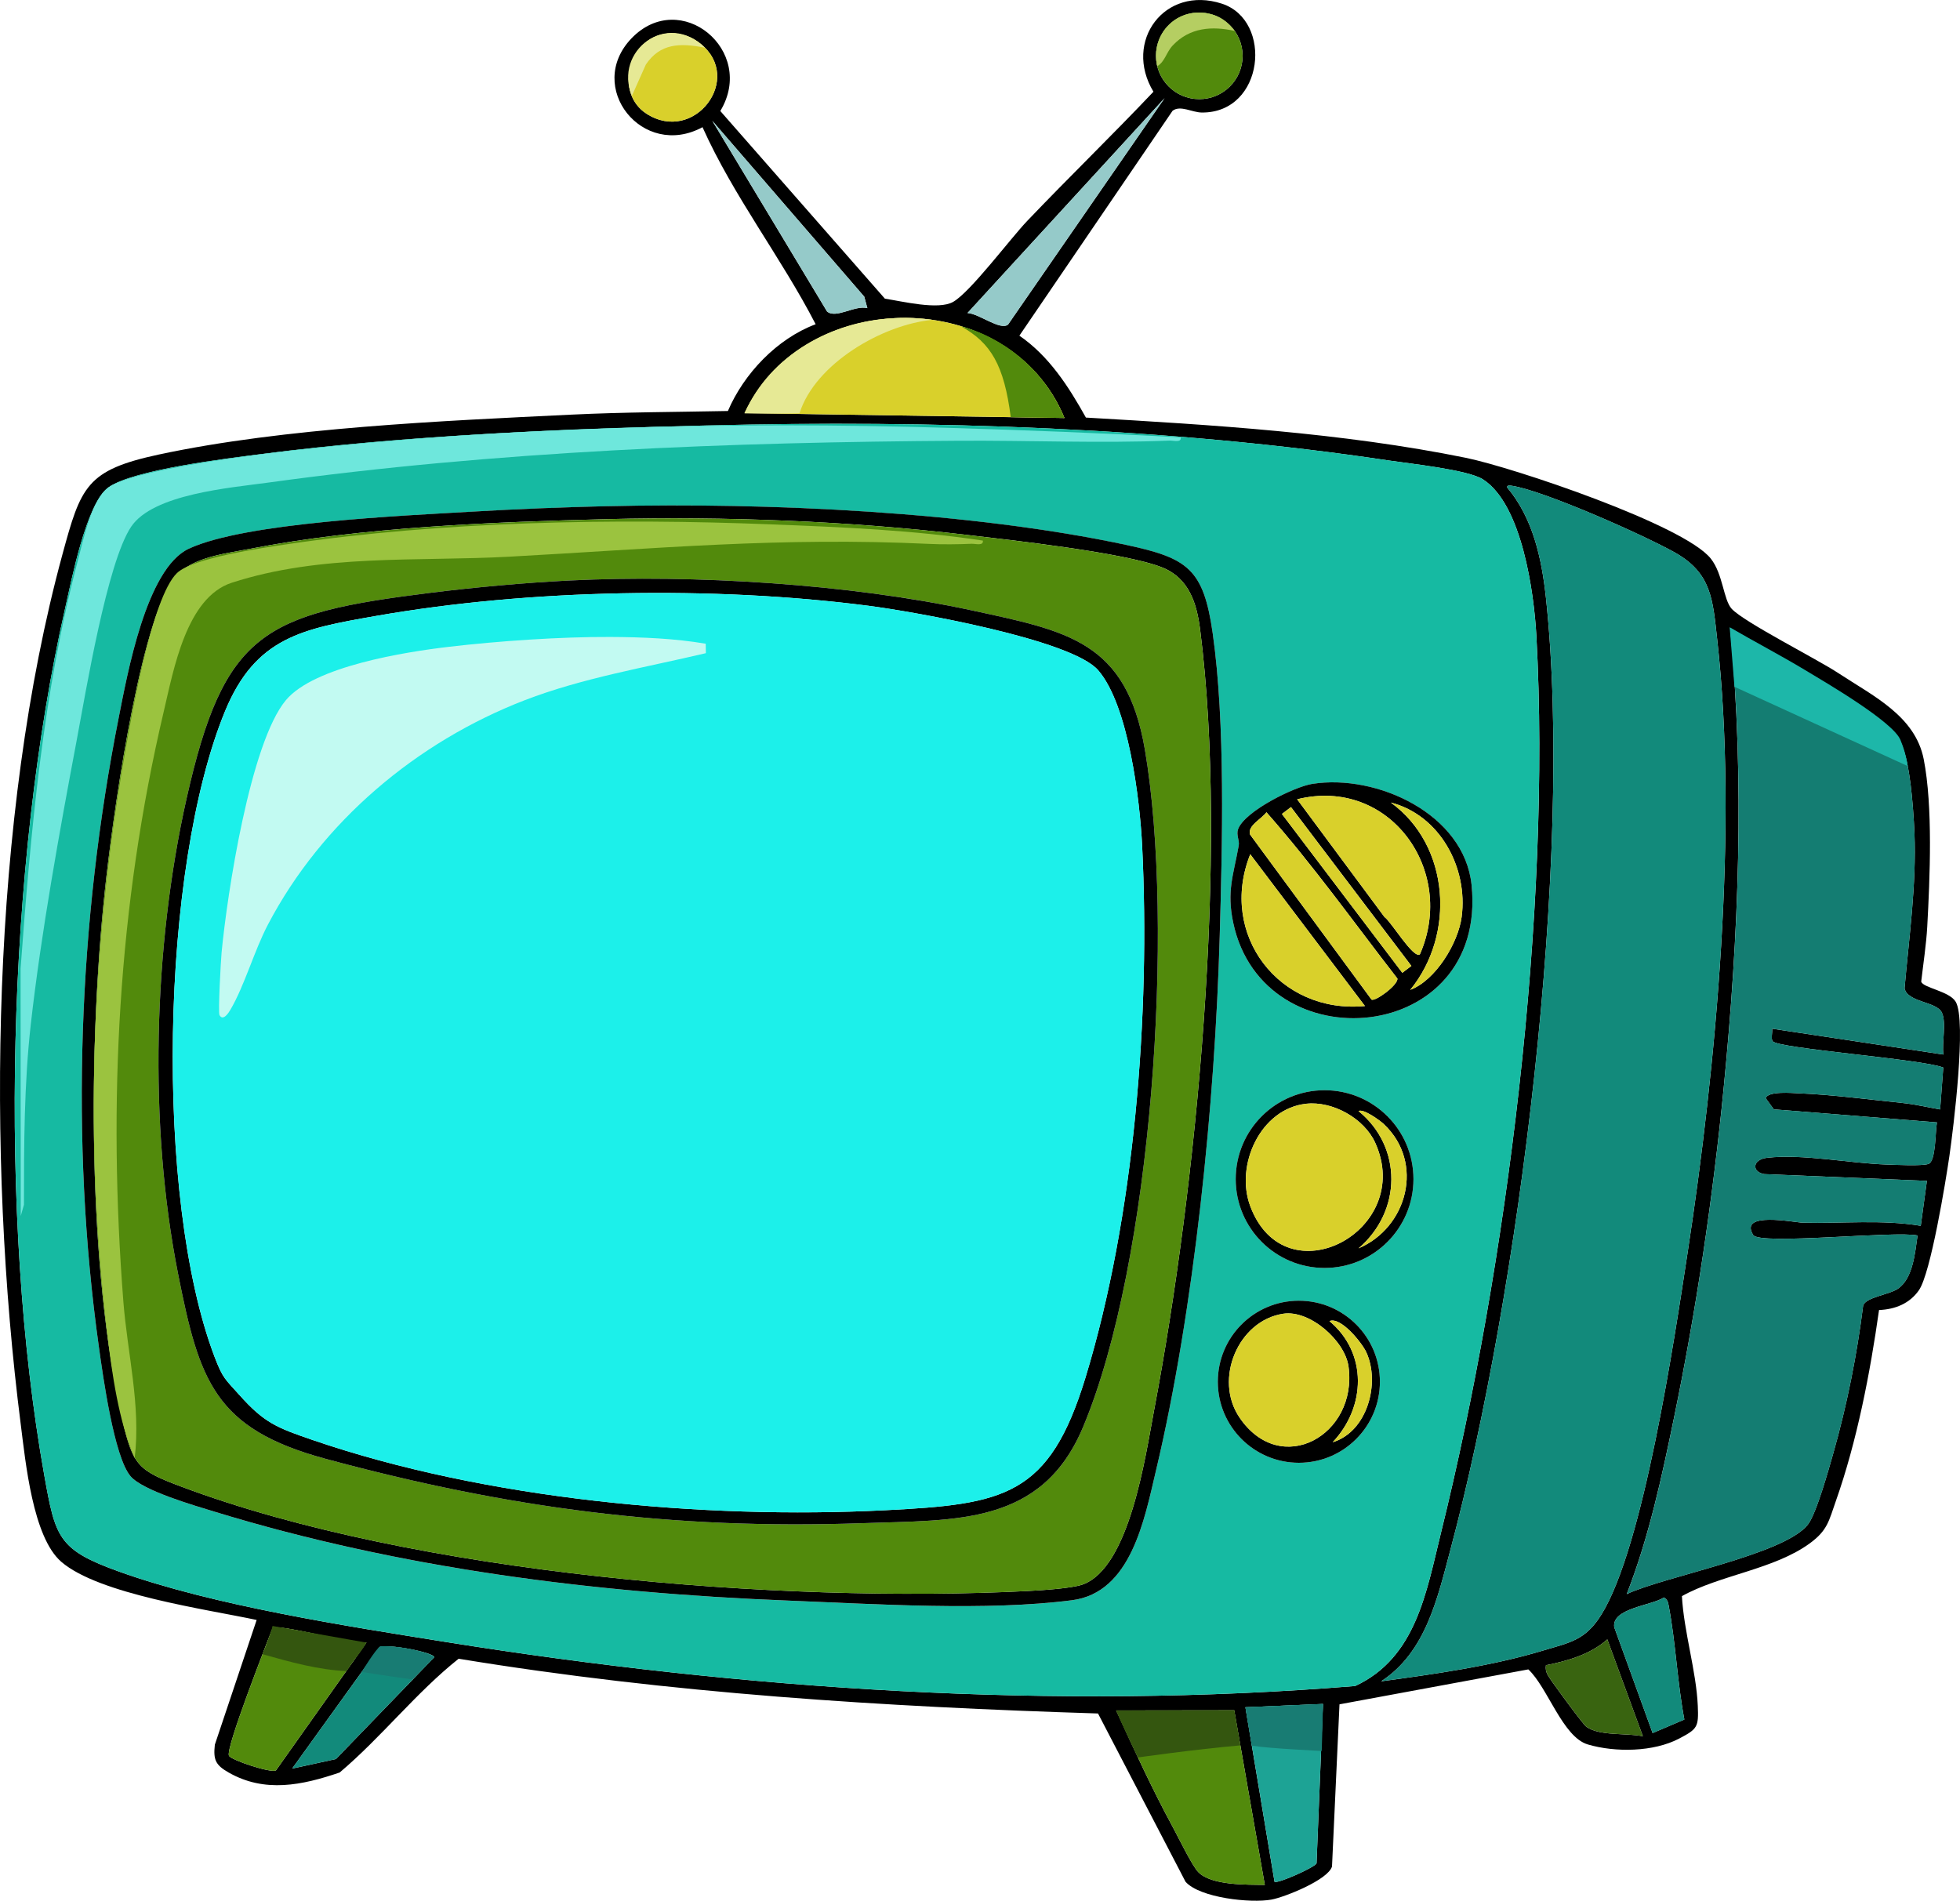
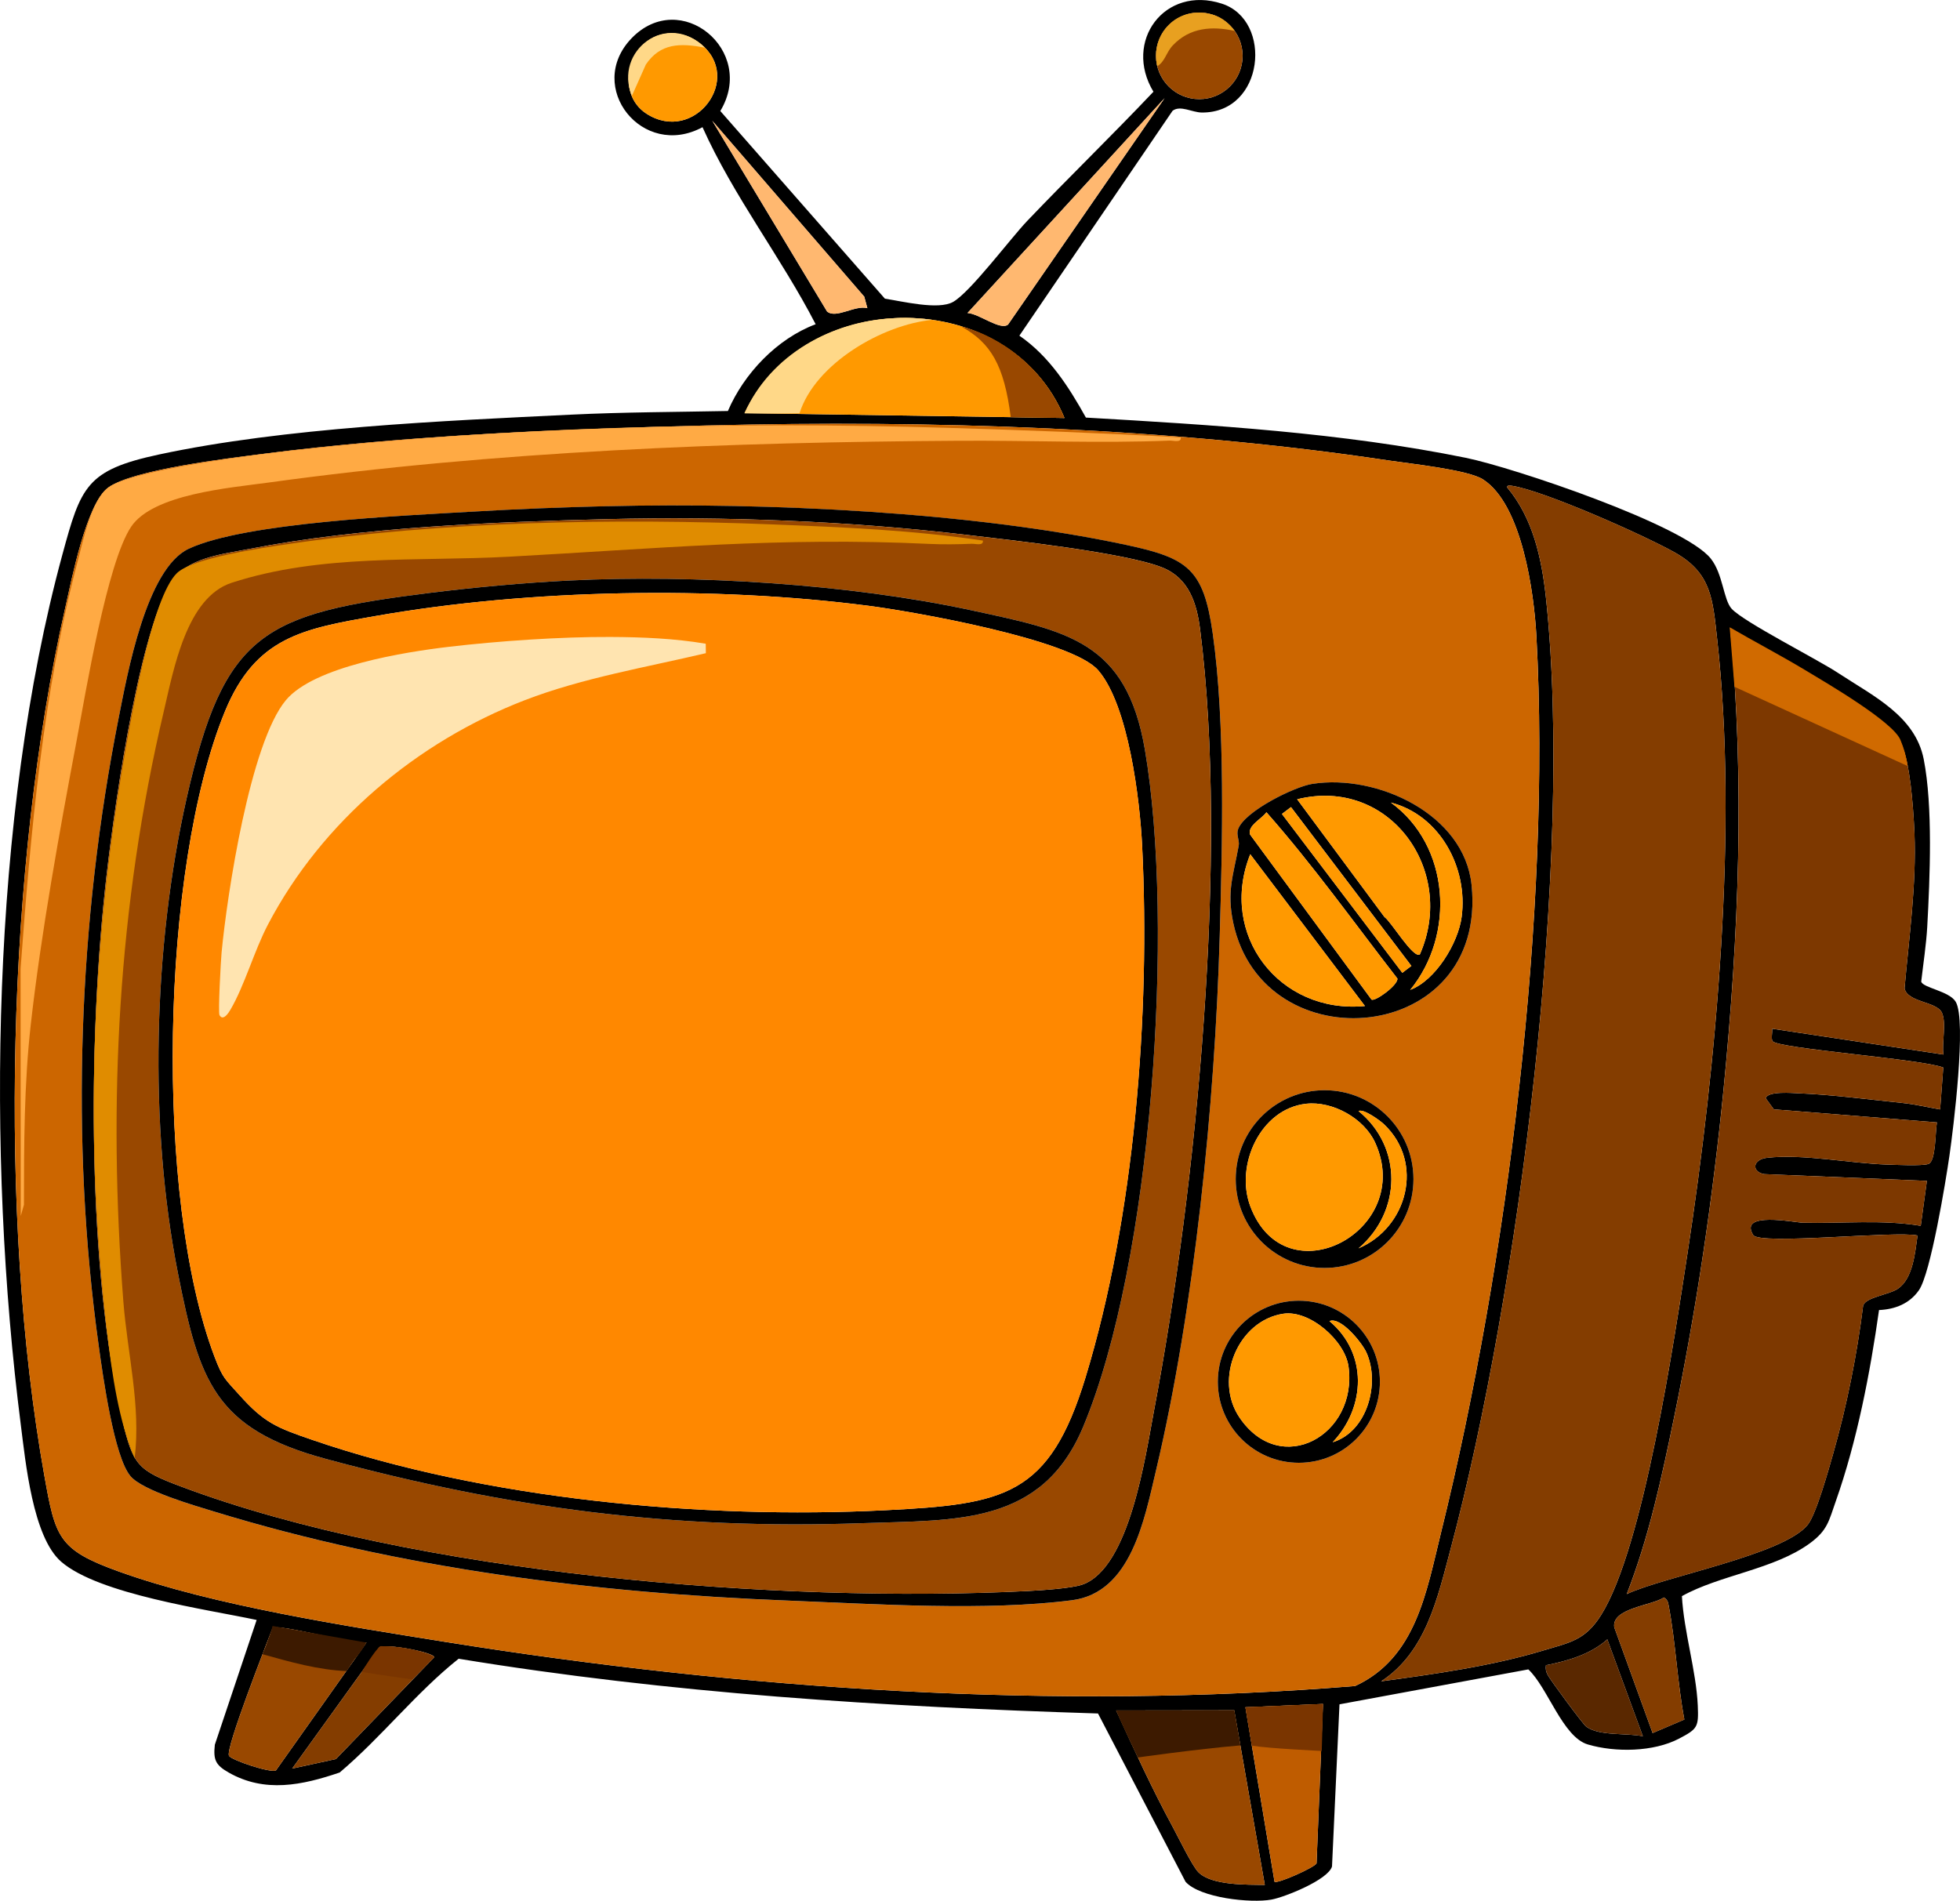
<svg xmlns="http://www.w3.org/2000/svg" version="1.1" width="924.24" height="896.39">
  <svg id="SvgjsSvg1006" data-name="Layer 1" viewBox="0 0 924.24 896.39">
    <defs>
      <style>
      .cls-1 {
-         fill: #187c73;
+         fill: #7a3500;
      }

      .cls-2 {
-         fill: #6ee7dc;
+         fill: #ffaa44;
      }

      .cls-3 {
-         fill: #c2faf2;
+         fill: #ffe4b0;
      }

      .cls-4 {
-         fill: #128a7b;
+         fill: #843d00;
      }

      .cls-5 {
-         fill: #b5ce62;
+         fill: #e8a020;
      }

      .cls-6 {
-         fill: #95cac9;
+         fill: #ffb870;
      }

      .cls-7 {
-         fill: #147d72;
+         fill: #7d3800;
      }

      .cls-8 {
-         fill: #1cf0ea;
+         fill: #ff8800;
      }

      .cls-9 {
-         fill: #16baa2;
+         fill: #cc6600;
      }

      .cls-10 {
-         fill: #396410;
+         fill: #5a2800;
      }

      .cls-11 {
-         fill: #d9d02b;
+         fill: #ff9900;
      }

      .cls-12 {
-         fill: #9bc33f;
+         fill: #e08c00;
      }

      .cls-13 {
-         fill: #1db7a9;
+         fill: #d06a00;
      }

      .cls-14 {
-         fill: #34560f;
+         fill: #3d1a00;
      }

      .cls-15 {
-         fill: #1da395;
+         fill: #bf5c00;
      }

      .cls-16 {
-         fill: #e6e995;
+         fill: #ffd888;
      }

      .cls-17 {
-         fill: #528a0c;
+         fill: #994800;
      }
    </style>
    </defs>
    <path d="M886.06,617.81c-4.19,29.69-10.39,61.83-20.37,90.11-3.3,9.36-3.87,13.73-12.16,19.83-16.9,12.42-42.49,14.97-60.42,24.99.89,16.66,6.77,35.35,7.48,51.64.44,10.1-.1,10.97-8.8,15.54-12.06,6.33-30.07,6.59-43.04,2.77-11.86-3.49-18.94-26.92-28.06-35.4l-89.05,16.47-3.53,76.47c-1.84,6.32-22.33,14.48-28.56,15.62-9.73,1.77-33.68-.77-40.5-8.4l-41.28-79.37c-100.89-3.16-201.94-9.44-301.5-25.82-20.02,15.9-36.34,36.96-56.09,53.65-17.69,6.02-35.33,9.76-52.42-.02-6.13-3.51-7.23-5.97-6.45-13.1l19.71-58.81c-23.48-5.03-74.39-12.07-92.16-27.47-13.44-11.66-16.82-47.11-19.07-64.74-16.19-126.78-14.01-286.43,19.59-410.08,8.78-32.31,11.32-40,45.6-47.35,59.09-12.66,133.69-15.85,194.53-18.8,24.52-1.19,49.12-1.22,73.73-1.71,7.57-17.69,23.19-34.1,41.38-40.92-16.18-31.4-38.71-60.26-53.35-92.93-28.28,15.33-55.48-18.98-33.49-41.89,23.02-23.98,59.08,5.76,41.88,34.26l77.62,88.51c7.97,1.17,25.2,5.51,32.19,1.5,8.2-4.7,26.9-29.77,34.94-38.2,19.56-20.51,40-40.31,59.5-60.9-14.35-23.7,5.23-50.36,32.3-41.52,24.19,7.9,20,51.58-9.5,51.33-4.56-.04-10.1-3.59-13.78-.83l-72.24,106.06c14.02,9.64,23.24,24.03,31.37,38.63,59.23,3.42,120.96,7.15,179.12,18.97,22.17,4.51,102.87,31.59,115.53,47.52,5.8,7.29,5.94,19.37,9.85,23.67,5.72,6.28,40.07,23.6,50.37,30.39,16.32,10.75,36.18,20.12,40.2,40.56,4.38,22.26,2.92,56.04,1.66,79.07-.44,8.08-1.9,17.65-2.84,25.81.74,2.94,13.32,4.48,16.28,9.54,5.2,8.89-1.1,59.6-2.98,72.64-1.76,12.19-8.84,55.38-14.37,63.35-4.38,6.32-11.22,9.04-18.82,9.37ZM585.95,26.34c0-11.28-9.14-20.42-20.42-20.42s-20.42,9.14-20.42,20.42,9.14,20.42,20.42,20.42,20.42-9.14,20.42-20.42ZM312.6,16.14c-16.33,3.32-22.63,27.91-7.72,37.5,22.51,14.47,45.98-16.69,25.42-33.04-5-3.97-11.37-5.74-17.7-4.46ZM549.17,46.28l-92.95,101.34c5.44.25,15.36,8.36,19.12,5.46l73.83-106.8ZM409,145.32l-1.45-5.4-71.68-82.97,54.11,89.92c4.18,3.65,13.14-3.1,19.02-1.54ZM501.94,197.12c-25.76-62.5-122.33-62.57-150.86-2.29l150.86,2.29ZM334.02,200.63c-68.56,1.71-142.65,4.69-210.51,13.48-15.97,2.07-61.03,7.36-72.51,15.87-10.4,7.7-17.3,43.77-20.38,57.33C3.23,407.93-.91,573.91,20.88,695.73c5.27,29.49,6.54,35.11,35.31,45.45,44.48,15.98,106.92,25.65,154.21,33.21,140.12,22.41,287.03,32.26,428.61,20.74,28.77-13.27,33.6-44.43,40.49-72.27,31.29-126.51,52.05-292.82,44.99-422.93-1.1-20.32-6.75-62.01-25.19-73.85-7.1-4.56-34.44-7.41-44.42-8.91-103.47-15.57-216.12-19.14-320.85-16.53ZM651.28,792.91c25-3.39,52.04-7.18,76.19-14.46,12.75-3.84,19.96-4.79,27.48-16.71,20.09-31.83,34.64-130.5,40.84-170.97,13.59-88.7,23.89-200.3,13.95-289.25-2.1-18.82-2.6-31.19-19.99-40.97-14.46-8.13-61.68-29.14-76.75-31.44-.9-.14-2.51-.4-2.29.77,12.14,14.47,16.27,33.43,18.26,51.84,13.27,122.99-12.74,328.2-44.92,448.75-6.18,23.14-11.61,48.63-32.77,62.45ZM916.41,497.32c-.81-5.52,1.54-15.03-.75-19.82-2.51-5.24-16.32-4.75-17.57-11.45,2.15-24.35,5.63-48.66,4.67-73.18-.25-6.33-.99-16.42-1.78-22.6-.78-6.09-2.19-15.55-5.05-20.86-5.13-9.54-25.13-18.09-33.58-25.84l-46.5-27.39c6.99,72.13,4.02,145.02-3.07,217.12-5.06,51.43-12.89,104.39-23.33,154.96-5.81,28.16-11.91,56.77-22.37,83.51,17.82-8.35,74.1-18.55,85.37-32.71,4.04-5.08,9.92-26.29,12.03-33.68,6.41-22.46,11.2-46.51,14.09-69.71,1.37-3.97,12.22-5.04,16.44-7.94,7.12-4.89,8.05-17.14,9.21-25.07-9.97-2.33-74.51,4.62-77.5-.21-7.01-11.34,19.44-5.92,23.34-5.83,18.53.46,37.41-1.57,55.67,1.47l2.89-21.19-76.78-3.2c-5.93-1.07-5.53-6.9,1.44-7.69,16.93-1.92,39,2.62,56.39,3.19,4.31.14,16.54.75,19.66-.28,3.6-1.19,3.21-15.32,4.03-19.6l-76.91-6.15-3.85-5.27c1.1-3.47,12.56-2.42,15.97-2.28,15.1.61,33.4,2.98,48.76,4.57,5.78.6,11.81,2.03,17.53,3.02l1.49-19.75c-9.59-3.97-78.37-8.98-80.5-12.46-.81-1.32.04-4.12-.22-5.87l80.76,12.19ZM794.26,810.94c-3.35-17.64-4.05-36.18-7.4-53.78-.34-1.79-.6-2.75-2.23-3.8-5.69,3.86-24.73,5.04-23.43,14.05l18.09,49.9,14.97-6.38ZM172.81,774.66c-6.8.57-41.43-8.9-44.25-6.97-2.77,7.33-22.43,57.21-20.58,60.37,1.19,2.03,19.63,8.2,22.15,6.86l42.68-60.26ZM774.7,818.83l-16.77-45.7c-7.97,7.09-18.64,10.14-28.94,12.2-.25,1.74,0,2.96.79,4.53,1.18,2.33,16.72,23.36,18.22,24.44,6.28,4.53,18.91,2.87,26.69,4.53ZM137.77,834.06l20.64-4.49,46.4-48.05c-.47-2.27-22.42-6.57-25.91-4.61l-41.12,57.15ZM623.86,803.59l-36.58,1.55,13.72,82.28c1.22,1.18,19.33-6.92,19.82-8.71l3.03-75.12ZM596.42,888.92l-14.42-82.34-55.66.08c8.41,18.41,16.97,37.08,26.63,54.88,2.65,4.88,9.16,18.37,12.13,21.39,6.2,6.29,22.86,5.87,31.32,5.99Z" />
    <path class="cls-9" d="M334.02,200.63c104.73-2.61,217.39.96,320.85,16.53,9.98,1.5,37.32,4.36,44.42,8.91,18.44,11.84,24.09,53.53,25.19,73.85,7.05,130.11-13.7,296.42-44.99,422.93-6.89,27.84-11.72,59-40.49,72.27-141.58,11.52-288.48,1.67-428.61-20.74-47.29-7.56-109.73-17.23-154.21-33.21-28.77-10.34-30.04-15.96-35.31-45.45C-.91,573.91,3.23,407.93,30.62,287.31c3.08-13.57,9.98-49.63,20.38-57.33,11.48-8.5,56.54-13.8,72.51-15.87,67.86-8.79,141.95-11.77,210.51-13.48ZM286.78,238.72c-21.33.5-43.12,1.37-64.43,2.61-31.63,1.85-106.93,5.07-133.37,17.49-20.09,9.43-28.98,59.35-33.02,79.74-19.01,95.81-22.93,199.58-9.37,296.41,1.9,13.55,7.17,52.05,14.96,61.23,5.82,6.84,30.14,13.83,39.64,16.74,87.51,26.79,179.09,38.33,270.45,41.92,41.13,1.62,93.45,5.04,133.94-.18,27.81-3.59,34.08-38.17,39.51-61.06,18.09-76.26,27.81-173.3,30.06-251.84,1.24-43.47,2.74-100.67-3.3-143.11-4.32-30.36-11.77-35.46-40.64-41.64-73.36-15.7-169.36-20.03-244.43-18.29ZM618.88,369.68c-8.61,1.35-32.03,12.95-35.06,21.39-.98,2.72.75,5.19.3,7.72-2.5,14-5.77,21.45-2.58,36.45,14.23,66.85,120.15,57.73,112.38-17.9-3.44-33.5-44.71-52.4-75.04-47.65ZM666.52,556.06c0-23.15-18.76-41.91-41.91-41.91s-41.91,18.76-41.91,41.91,18.76,41.91,41.91,41.91,41.91-18.76,41.91-41.91ZM650.7,651.63c0-21.11-17.11-38.22-38.22-38.22s-38.22,17.11-38.22,38.22,17.11,38.22,38.22,38.22,38.22-17.11,38.22-38.22Z" />
    <path class="cls-4" d="M651.28,792.91c21.16-13.82,26.59-39.31,32.77-62.45,32.19-120.54,58.19-325.75,44.92-448.75-1.99-18.41-6.12-37.37-18.26-51.84-.22-1.17,1.38-.91,2.29-.77,15.08,2.3,62.3,23.31,76.75,31.44,17.39,9.78,17.88,22.14,19.99,40.97,9.94,88.96-.36,200.55-13.95,289.25-6.2,40.47-20.75,139.13-40.84,170.97-7.52,11.92-14.73,12.87-27.48,16.71-24.15,7.28-51.18,11.07-76.19,14.46Z" />
    <path class="cls-7" d="M916.41,497.32l-80.76-12.19c.26,1.76-.59,4.55.22,5.87,2.13,3.48,70.91,8.49,80.5,12.46l-1.49,19.75c-5.72-.99-11.75-2.42-17.53-3.02-15.36-1.59-33.66-3.97-48.76-4.57-3.41-.14-14.87-1.19-15.97,2.28l3.85,5.27,76.91,6.15c-.82,4.27-.43,18.41-4.03,19.6-3.12,1.03-15.35.42-19.66.28-17.4-.57-39.46-5.1-56.39-3.19-6.97.79-7.37,6.61-1.44,7.69l76.78,3.2-2.89,21.19c-18.27-3.04-37.14-1-55.67-1.47-3.9-.1-30.35-5.51-23.34,5.83,2.99,4.83,67.53-2.11,77.5.21-1.16,7.93-2.09,20.18-9.21,25.07-4.23,2.9-15.07,3.97-16.44,7.94-2.89,23.2-7.69,47.26-14.09,69.71-2.11,7.39-7.99,28.6-12.03,33.68-11.27,14.16-67.54,24.37-85.37,32.71,10.47-26.74,16.57-55.36,22.37-83.51,10.43-50.57,18.27-103.52,23.33-154.96,7.09-72.1,10.06-144.99,3.07-217.12l46.5,27.39c8.45,7.76,28.45,16.3,33.58,25.84,2.86,5.31,4.27,14.77,5.05,20.86.79,6.18,1.54,16.26,1.78,22.6.95,24.53-2.53,48.83-4.67,73.18,1.25,6.7,15.06,6.21,17.57,11.45,2.29,4.78-.06,14.3.75,19.82Z" />
    <path class="cls-11" d="M501.94,197.12l-150.86-2.29c28.53-60.28,125.1-60.21,150.86,2.29Z" />
    <path class="cls-17" d="M596.42,888.92c-8.46-.12-25.13.3-31.32-5.99-2.97-3.02-9.48-16.51-12.13-21.39-9.66-17.8-18.21-36.47-26.63-54.88l55.66-.08,14.42,82.34Z" />
    <path class="cls-17" d="M172.81,774.66l-42.68,60.26c-2.52,1.34-20.96-4.83-22.15-6.86-1.85-3.16,17.81-53.04,20.58-60.37,2.82-1.93,37.45,7.54,44.25,6.97Z" />
    <path class="cls-15" d="M623.86,803.59l-3.03,75.12c-.49,1.79-18.6,9.89-19.82,8.71l-13.72-82.28,36.58-1.55Z" />
    <path class="cls-6" d="M549.17,46.28l-73.83,106.8c-3.76,2.9-13.69-5.2-19.12-5.46l92.95-101.34Z" />
    <path class="cls-11" d="M312.6,16.14c6.33-1.29,12.71.49,17.7,4.46,20.56,16.35-2.91,47.51-25.42,33.04-14.91-9.59-8.62-34.18,7.72-37.5Z" />
    <circle class="cls-17" cx="565.53" cy="26.34" r="20.42" />
    <path class="cls-4" d="M137.77,834.06l41.12-57.15c3.49-1.96,25.44,2.34,25.91,4.61l-46.4,48.05-20.64,4.49Z" />
    <path class="cls-4" d="M794.26,810.94l-14.97,6.38-18.09-49.9c-1.3-9.01,17.74-10.19,23.43-14.05,1.62,1.04,1.89,2.01,2.23,3.8,3.35,17.6,4.06,36.14,7.4,53.78Z" />
    <path class="cls-10" d="M774.7,818.83c-7.78-1.66-20.42,0-26.69-4.53-1.5-1.09-17.05-22.12-18.22-24.44-.79-1.57-1.04-2.79-.79-4.53,10.3-2.06,20.96-5.12,28.94-12.2l16.77,45.7Z" />
    <path class="cls-6" d="M409,145.32c-5.88-1.56-14.83,5.19-19.02,1.54l-54.11-89.92,71.68,82.97,1.45,5.4Z" />
    <path d="M286.78,238.72c75.07-1.75,171.07,2.58,244.43,18.29,28.87,6.18,36.32,11.28,40.64,41.64,6.04,42.44,4.54,99.64,3.3,143.11-2.24,78.54-11.96,175.58-30.06,251.84-5.43,22.89-11.7,57.47-39.51,61.06-40.49,5.23-92.81,1.8-133.94.18-91.36-3.59-182.94-15.14-270.45-41.92-9.5-2.91-33.83-9.89-39.64-16.74-7.8-9.17-13.07-47.67-14.96-61.23-13.56-96.83-9.64-200.6,9.37-296.41,4.05-20.39,12.93-70.31,33.02-79.74,26.44-12.42,101.74-15.63,133.37-17.49,21.31-1.25,43.1-2.12,64.43-2.61ZM286.78,244.82c-53.45,1.29-116.7,3.79-168.86,14-13.22,2.59-29.96,4.11-37.35,15.98-15.83,25.42-27.77,113.19-31.17,145.58-7.73,73.5-8.2,177.26,8.31,249.18,4.96,21.62,7.38,23.87,27.87,31.56,110.13,41.3,281.61,55.08,398.91,49.21,6.24-.31,20.78-1.23,25.92-3.04,22.33-7.84,29.77-60.95,33.77-82.04,20.11-106.16,35.22-261.86,21.75-368.29-1.57-12.43-5.25-24.3-17.89-29.35-17.57-7.01-71.47-12.92-92.76-15.43-54.67-6.46-113.46-8.7-168.5-7.37Z" />
    <path d="M618.88,369.68c30.34-4.75,71.6,14.15,75.04,47.65,7.77,75.64-98.15,84.75-112.38,17.9-3.19-15,.08-22.45,2.58-36.45.45-2.53-1.28-5-.3-7.72,3.03-8.43,26.45-20.04,35.06-21.39ZM669.55,450.07c17.41-39.55-14.37-83.92-57.88-73.13l41.2,55.55c3.04,2,13.61,19.85,16.68,17.58ZM664.99,466.83c12.03-4.54,22.61-22.09,24.25-34.4,3.09-23.18-10.23-47.99-33.39-53.95,27.94,20.3,30.47,62.29,9.14,88.35ZM646.74,471.4c1.58,1.1,12.44-6.7,12.22-9.9-20.22-26.07-39.77-53.51-61.77-78.44-2.3,3.21-9.13,6.4-7.69,10.56l57.24,77.78ZM608.77,380.62l-4.28,3.24,56.77,74.9,4.28-3.24-56.77-74.9ZM643.65,474.45l-54.09-71.58c-15.16,37.88,13.69,75.44,54.09,71.58Z" />
    <path d="M666.52,556.06c0,23.15-18.76,41.91-41.91,41.91s-41.91-18.76-41.91-41.91,18.76-41.91,41.91-41.91,41.91,18.76,41.91,41.91ZM615.9,520.53c-21.49,2.34-33.63,28.92-26.31,48.38,16.54,43.98,77.7,11.56,58.91-29.96-5.24-11.57-20.1-19.78-32.59-18.43ZM640.61,588.73c23.05-9.79,31.2-40.33,12.04-58.5-2.14-2.03-9.85-7.52-12.04-6.25,20.9,17.06,20.4,47.33,0,64.75Z" />
    <path d="M650.7,651.63c0,21.11-17.11,38.22-38.22,38.22s-38.22-17.11-38.22-38.22,17.11-38.22,38.22-38.22,38.22,17.11,38.22,38.22ZM605.19,619.55c-21.26,3.14-32.98,30.81-20.71,48.94,19.45,28.73,55.83,8.37,51.42-24-1.67-12.23-18.24-26.78-30.71-24.94ZM628.42,680.16c16.42-4.96,22.53-28.03,15.84-42.49-2.09-4.51-12.07-16.86-17.36-14.64,18.05,15.12,17.23,40.49,1.52,57.13Z" />
    <path class="cls-17" d="M286.78,244.82c55.03-1.33,113.83.9,168.5,7.37,21.28,2.52,75.19,8.42,92.76,15.43,12.64,5.05,16.32,16.92,17.89,29.35,13.47,106.43-1.64,262.12-21.75,368.29-4,21.09-11.44,74.2-33.77,82.04-5.14,1.8-19.68,2.72-25.92,3.04-117.29,5.87-288.78-7.91-398.91-49.21-20.49-7.69-22.91-9.94-27.87-31.56-16.51-71.92-16.05-175.67-8.31-249.18,3.41-32.39,15.34-120.16,31.17-145.58,7.39-11.87,24.13-13.4,37.35-15.98,52.16-10.21,115.41-12.7,168.86-14ZM268.5,273.77c-20.93,1.04-44.98,3.23-65.78,5.83-78.29,9.8-97.06,18.29-114.76,97.05-15.69,69.81-17.93,153.71-4.01,224.01,10.01,50.53,17.14,73.15,69.62,87.33,86.15,23.29,163.33,33.51,253.21,30.34,44.34-1.56,84.49,1.07,103.96-45.38,32.67-77.95,43.28-236.79,29.13-319.45-8.75-51.11-36.39-55.89-82.07-65.74-57.23-12.35-130.75-16.9-189.3-13.99Z" />
    <path class="cls-11" d="M669.55,450.07c-3.07,2.27-13.64-15.58-16.68-17.58l-41.2-55.55c43.5-10.79,75.29,33.58,57.88,73.13Z" />
    <path class="cls-11" d="M643.65,474.45c-40.4,3.86-69.25-33.7-54.09-71.58l54.09,71.58Z" />
    <path class="cls-11" d="M646.74,471.4l-57.24-77.78c-1.45-4.16,5.39-7.35,7.69-10.56,22,24.93,41.54,52.37,61.77,78.44.23,3.21-10.63,11.01-12.22,9.9Z" />
    <path class="cls-11" d="M664.99,466.83c21.33-26.06,18.8-68.05-9.14-88.35,23.16,5.96,36.48,30.77,33.39,53.95-1.64,12.31-12.22,29.86-24.25,34.4Z" />
    <rect class="cls-11" x="632.33" y="372.7" width="5.37" height="93.98" transform="translate(-124.57 468.82) rotate(-37.16)" />
    <path class="cls-11" d="M615.9,520.53c12.49-1.36,27.35,6.85,32.59,18.43,18.79,41.51-42.37,73.94-58.91,29.96-7.32-19.46,4.83-46.04,26.31-48.38Z" />
    <path class="cls-11" d="M640.61,588.73c20.41-17.42,20.9-47.69,0-64.75,2.18-1.28,9.9,4.22,12.04,6.25,19.16,18.17,11.01,48.71-12.04,58.5Z" />
    <path class="cls-11" d="M605.19,619.55c12.47-1.84,29.05,12.71,30.71,24.94,4.41,32.37-31.97,52.73-51.42,24-12.27-18.13-.55-45.81,20.71-48.94Z" />
    <path class="cls-11" d="M628.42,680.16c15.72-16.65,16.53-42.01-1.52-57.13,5.29-2.21,15.27,10.14,17.36,14.64,6.7,14.46.58,37.53-15.84,42.49Z" />
    <path d="M268.5,273.77c58.55-2.91,132.07,1.65,189.3,13.99,45.68,9.85,73.32,14.63,82.07,65.74,14.15,82.66,3.54,241.5-29.13,319.45-19.47,46.45-59.61,43.81-103.96,45.38-89.88,3.17-167.06-7.05-253.21-30.34-52.48-14.19-59.61-36.8-69.62-87.33-13.93-70.3-11.68-154.2,4.01-224.01,17.7-78.76,36.47-87.25,114.76-97.05,20.81-2.6,44.86-4.8,65.78-5.83ZM112.86,657.84c11.75,13.22,17.78,15.5,34.41,21.21,81.68,28.03,183.95,37.52,270.17,33.18,56.3-2.83,77.33-6.58,94.41-62.54,23.22-76.07,30.62-171.28,26.73-250.72-1.06-21.6-6.42-66.35-20.74-82.88-12.63-14.57-87.22-27.68-108.27-30.4-72.95-9.42-160.12-7.89-232.51,4.83-34.23,6.01-56.53,9.9-70.94,44.87-30.52,74.07-33.34,229.74-4.97,304.43,3.97,10.45,5.12,10.62,11.7,18.02Z" />
    <path class="cls-8" d="M112.86,657.84c-6.58-7.4-7.73-7.56-11.7-18.02-28.38-74.69-25.55-230.36,4.97-304.43,14.41-34.97,36.71-38.85,70.94-44.87,72.4-12.72,159.56-14.25,232.51-4.83,21.05,2.72,95.64,15.83,108.27,30.4,14.32,16.52,19.69,61.28,20.74,82.88,3.88,79.44-3.51,174.65-26.73,250.72-17.08,55.96-38.11,59.71-94.41,62.54-86.23,4.33-188.5-5.15-270.17-33.18-16.63-5.71-22.66-7.99-34.41-21.21Z" />
    <path class="cls-12" d="M463.47,254.94c.36,2.66-3.46,1.43-5.31,1.51-6.3.26-13.62.36-19.89.06-70.09-3.35-128.6,2.24-198.04,6.02-43.79,2.38-88.7-1.41-130.94,12.29-21.4,6.94-27.4,40.86-32.1,60.85-21.57,91.61-26.34,184.29-19.02,278.1,1.91,24.55,8.33,49.17,5.33,73.9-7.55-17.36-10.65-39.71-12.93-58.68-10.84-90.01-7.54-182.87,8.07-272.25,3.15-18.06,12.89-74.9,24.78-86.46,7.36-7.16,40.67-11.95,51.91-13.61,73.26-10.86,154.52-12.29,228.37-9.38,33.42,1.32,66.74,2.69,99.78,7.65Z" />
    <path class="cls-2" d="M556.79,206.28c.36,2.66-3.46,1.43-5.31,1.51-32.48,1.33-66.43-.13-99.13.07-108.15.66-218.35,4.87-326,19.75-17.83,2.46-54.18,5.35-64.52,20.81-11.37,17-21.4,78.08-25.68,100.79-8.06,42.78-16.77,90.74-21.62,133.81-3.17,28.15-3.23,56.83-3.24,85.15l-1.51,5.31-.08-116.62c4.76-64.15,10.51-130.17,26.99-192.43,2.56-9.66,6.36-28.5,14.3-34.46,11.35-8.51,70.65-15.71,87.54-17.6,99.5-11.11,207.86-13.59,307.73-10.62,36.94,1.1,73.58,2.49,110.53,4.52Z" />
    <path class="cls-16" d="M332.42,22.5c-11.79-2.33-21.1-2.09-27.87,7.94l-6.58,14.76c-8.73-21.13,16.52-40.46,34.45-22.7Z" />
    <path class="cls-16" d="M351.08,194.95c12.11-27.65,41.29-43.53,70.08-44.86,1.59-.07,6.79-.74,18.47.75-23.38,2.23-55.21,20.54-62.64,44.11h-25.9Z" />
    <path class="cls-3" d="M332.79,303.58l.06,4.46c-28.22,6.67-58.23,11.7-85.31,22.14-51,19.67-95.73,57.27-121.19,105.85-6.55,12.49-10.95,28.64-17.71,40.19-.85,1.46-3.46,5.5-5.13,2.53-.73-1.29.63-25.89.98-29.54,2.63-27.59,13.5-98.86,30.32-119.01,13.38-16.03,56.37-22.76,76.92-25.17,23.34-2.74,52.63-4.75,76.08-4.64,15,.07,30.18.68,44.99,3.19Z" />
    <path class="cls-13" d="M899.58,361.28l-81.69-37.39-2.26-28.08c11.77,6.84,23.95,13.2,35.62,20.22,9.87,5.93,41.32,24.25,44.91,32.92,1.67,4.03,2.76,7.95,3.43,12.33Z" />
    <path class="cls-5" d="M582.23,14.59c-10.61-2.36-21.14-1.71-29.18,6.8-3.17,3.35-3.62,7.56-7.34,9.85-3.59-15.15,9.61-28.86,25.54-24.5,2.23.61,6.71,2.11,10.98,7.85Z" />
    <path class="cls-17" d="M501.94,197.12c-12.08-29.13-37.05-40.43-48.72-43.19,14.05,7.78,20.27,18.32,23.4,42.8l25.32.38Z" />
    <path class="cls-14" d="M123.78,780.12c.33-1.03,1.35-2.86,1.92-4.64.93-2.9,2.22-5.69,2.81-8.68l44.3,7.86c-3.67,6.09-5.01,6.87-6.19,8.57-1.24,1.79-2.77,4.31-3.14,4.82-13.01-.39-27.33-4.44-39.7-7.93Z" />
    <path class="cls-14" d="M536.58,828.83s-8.45-17.5-10.24-22.18l55.66-.08c1.83,10.44,2.9,16.55,2.9,16.55-21.63,1.88-48.32,5.7-48.32,5.7Z" />
    <path class="cls-1" d="M590.31,823.26s-2.32-13.06-3.02-18.13l36.58-1.55c-.24,10.63-.61,22.17-.61,22.17,0,0-24.85-1.14-32.94-2.5Z" />
    <path class="cls-1" d="M170.57,788.48s6.47-10.65,8.75-12.14c0,0,14.81-.39,25.48,5.19l-10.45,10.48s-15.69-2.17-23.78-3.53Z" />
  </svg>
  <style>@media (prefers-color-scheme: light) { :root { filter: none; } }
@media (prefers-color-scheme: dark) { :root { filter: none; } }
</style>
</svg>
